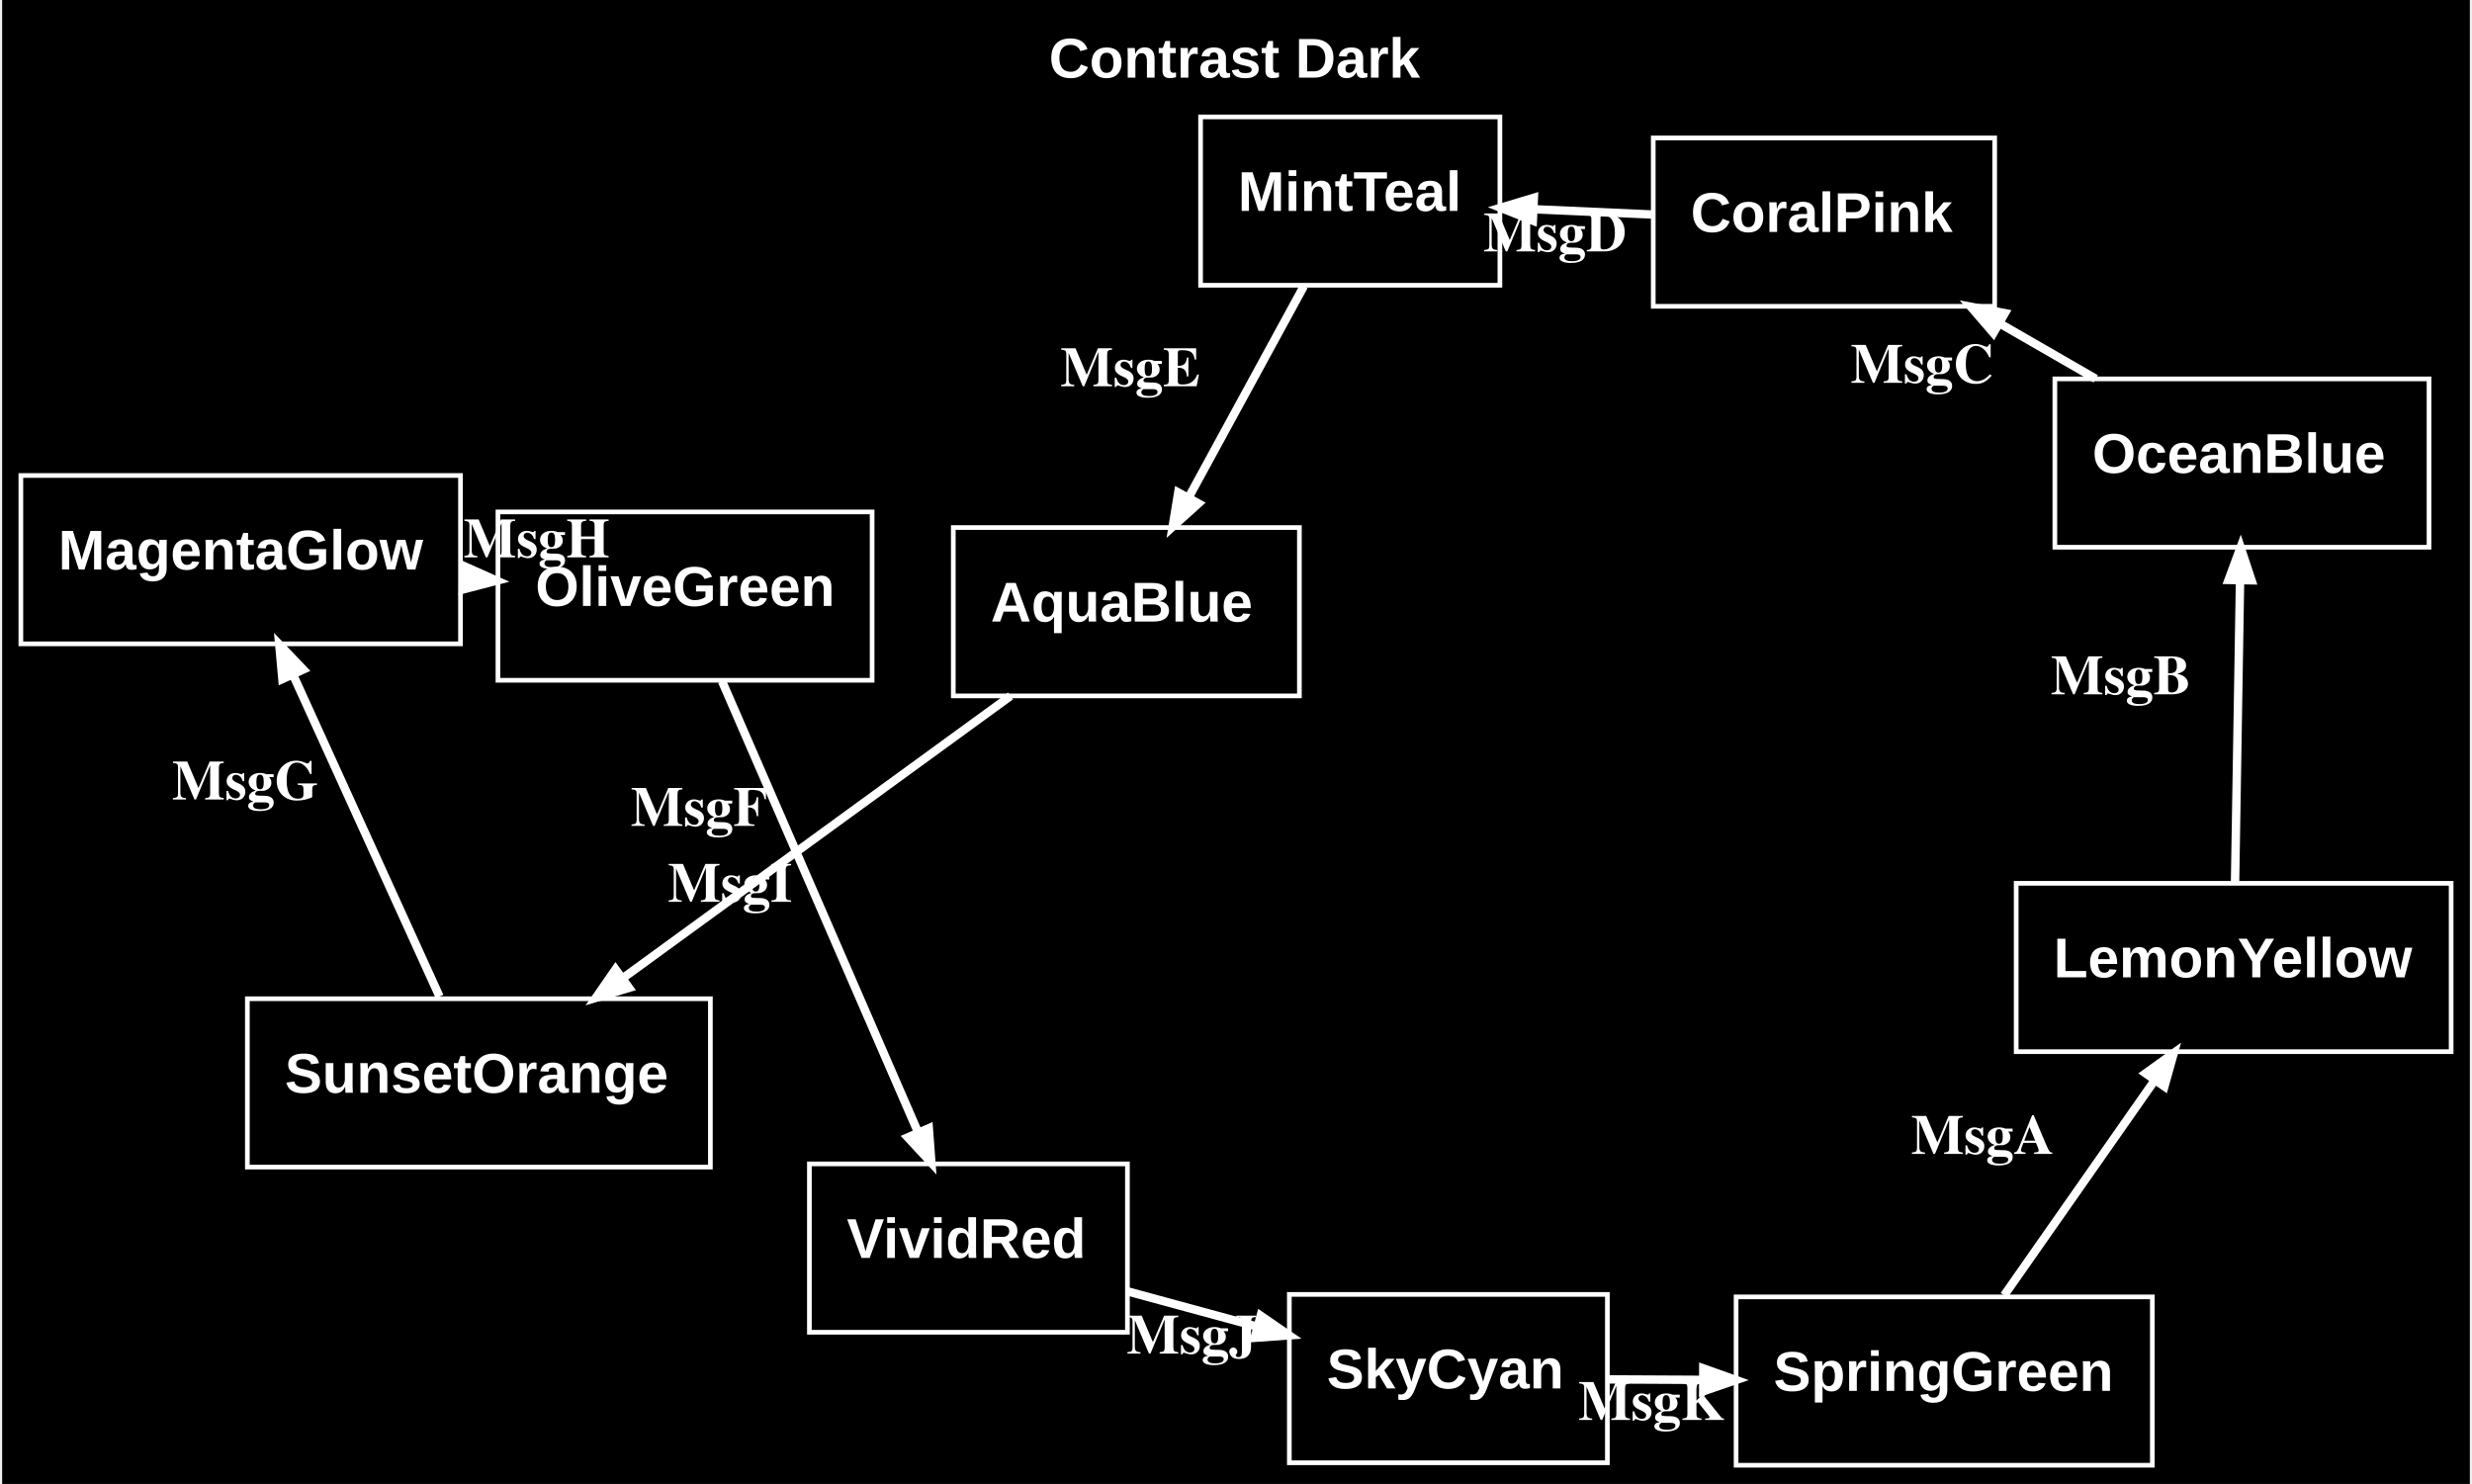
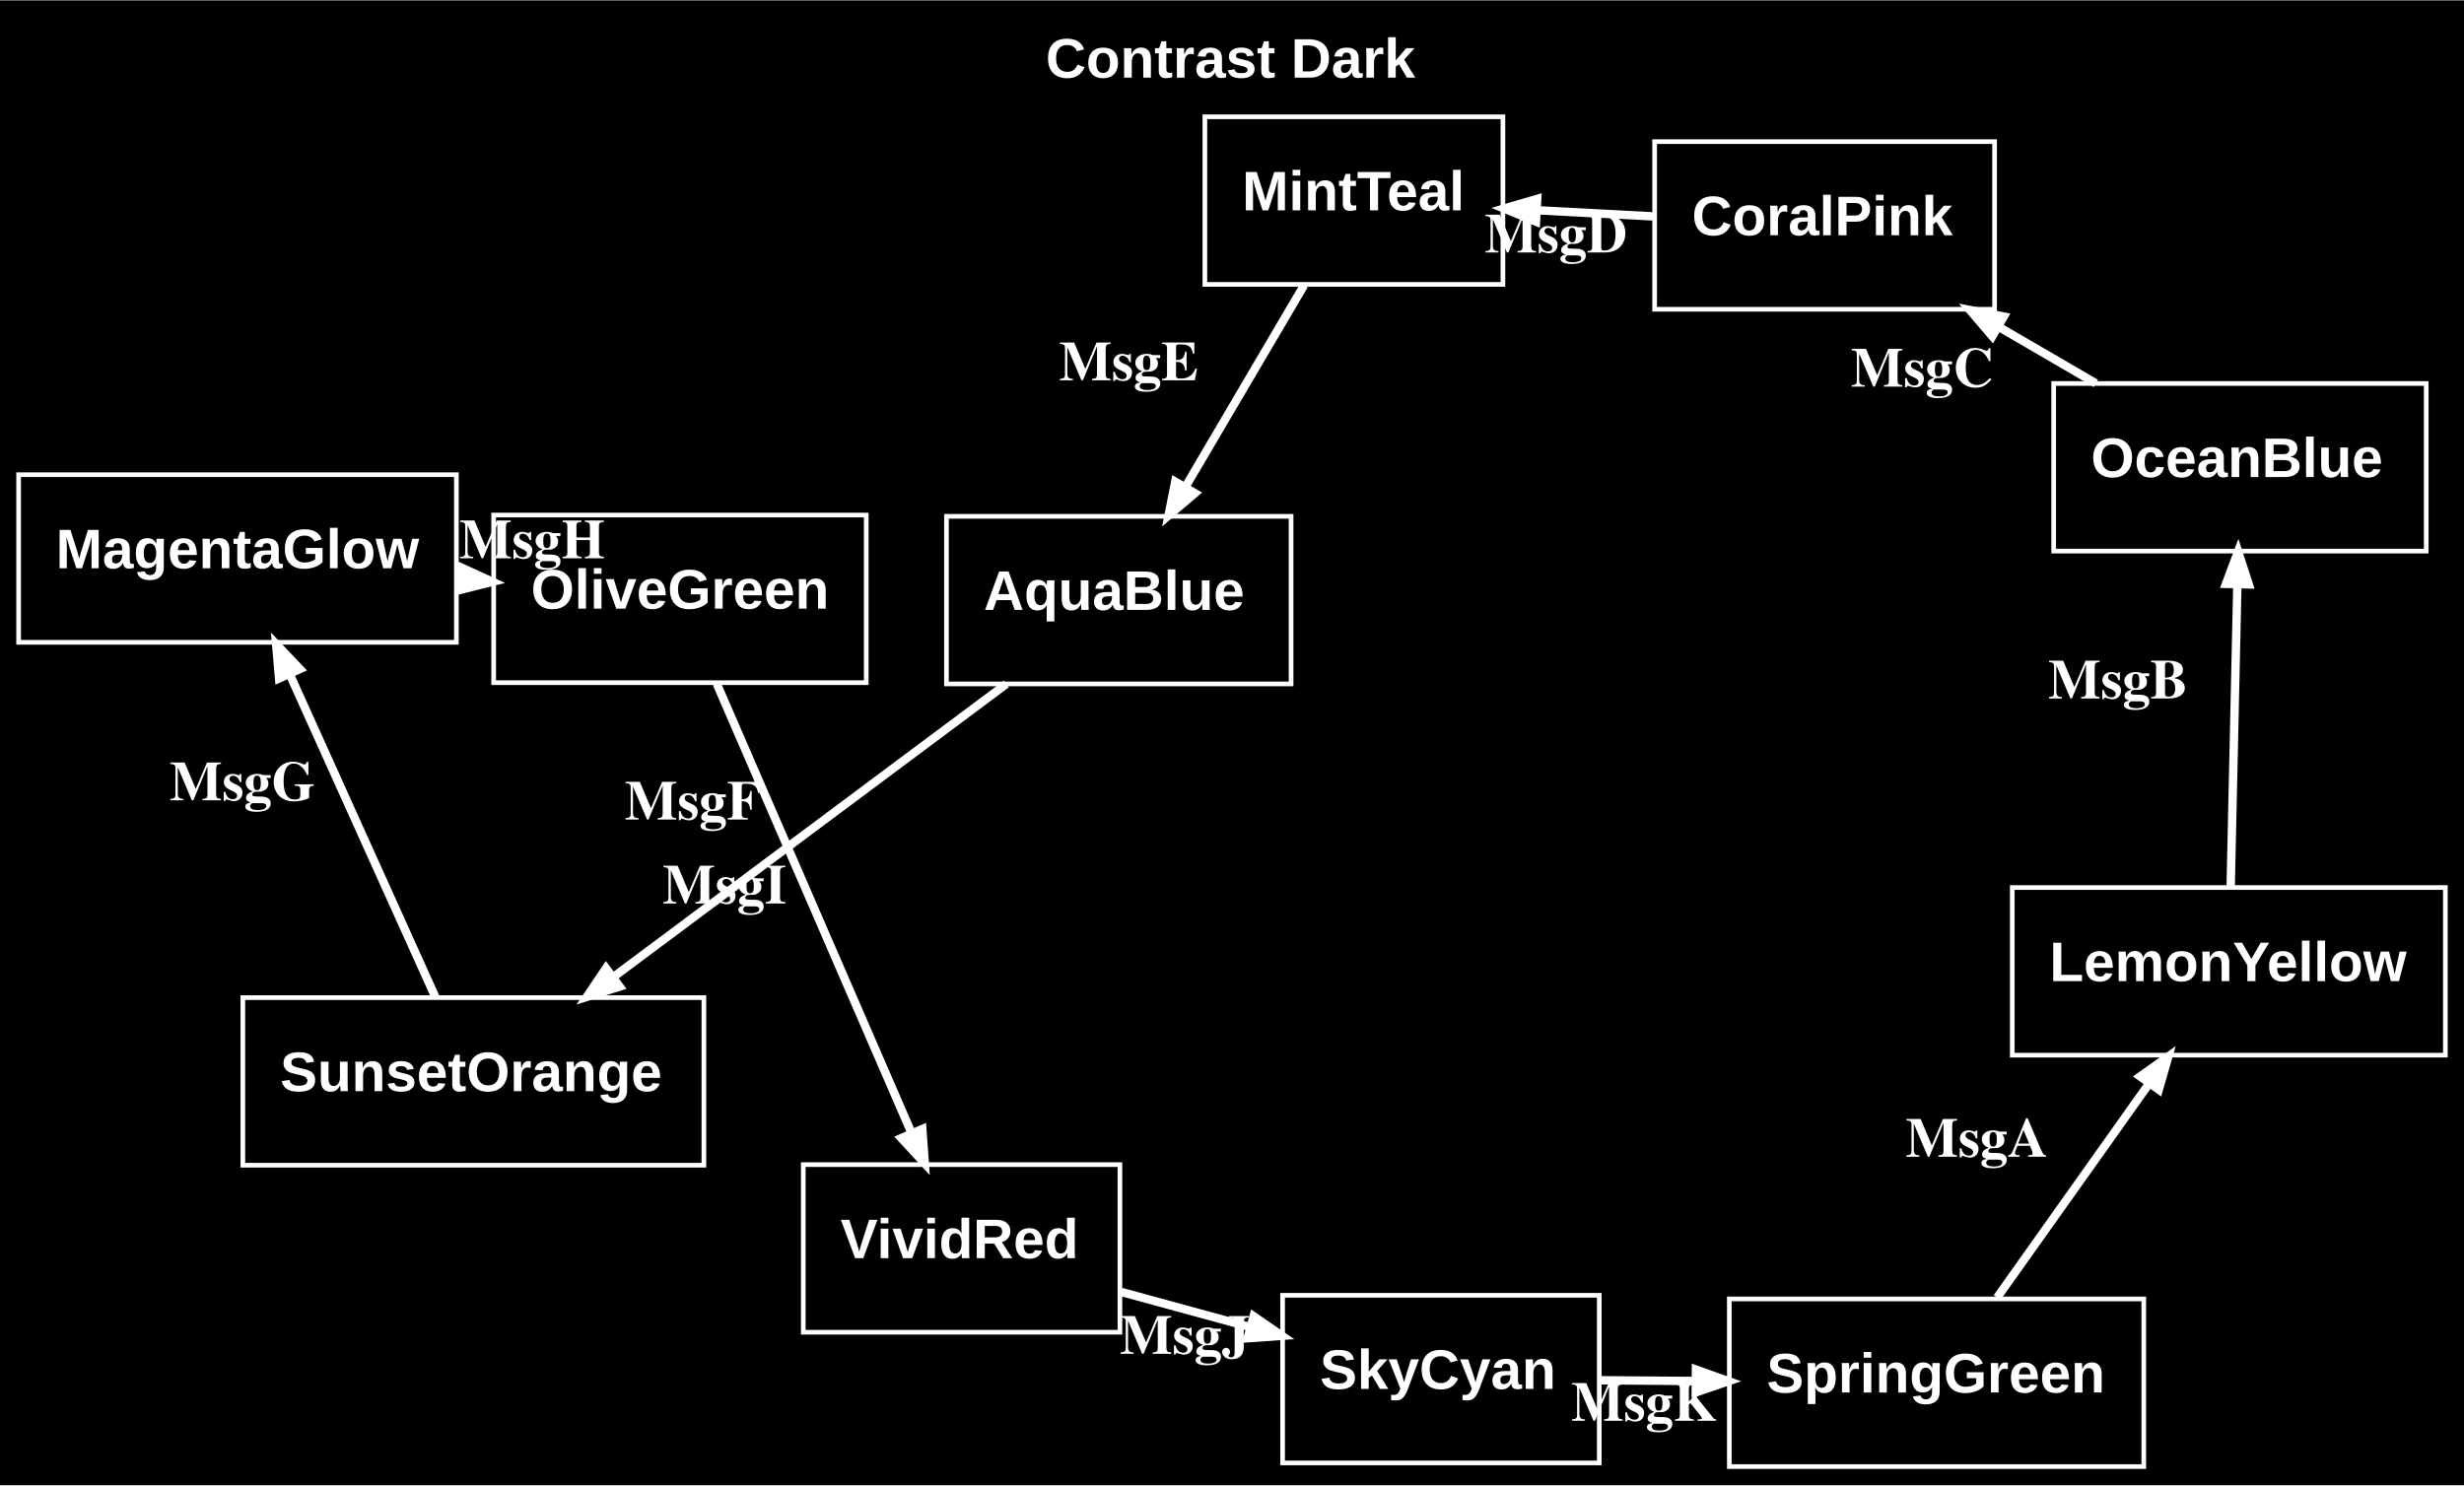
- <svg xmlns="http://www.w3.org/2000/svg" width="528pt" height="317pt" viewBox="0.00 0.00 527.63 317.33">
-   <g id="graph0" class="graph" transform="scale(1 1) rotate(0) translate(4 313.33)">
-     <polygon fill="#000000" stroke="transparent" points="-4,4 -4,-313.33 523.63,-313.33 523.63,4 -4,4" />
-     <text text-anchor="start" x="219.82" y="-296.73" font-family="Arial" font-weight="bold" font-size="12.00" fill="#ffffff">Contrast Dark</text>
+ <svg xmlns="http://www.w3.org/2000/svg" width="529pt" height="319pt" viewBox="0.00 0.00 529.11 318.90">
+   <g id="graph0" class="graph" transform="scale(1 1) rotate(0) translate(4 314.9)">
+     <polygon fill="#000000" stroke="transparent" points="-4,4 -4,-314.9 525.11,-314.9 525.11,4 -4,4" />
+     <text text-anchor="start" x="220.55" y="-298.3" font-family="Arial" font-weight="bold" font-size="12.00" fill="#ffffff">Contrast Dark</text>
    <g id="node1" class="node">
-       <polygon fill="#000000" stroke="#ffffff" points="455.74,-36 366.74,-36 366.74,0 455.74,0 455.74,-36" />
-       <text text-anchor="start" x="374.74" y="-15.9" font-family="Arial" font-weight="bold" font-size="12.00" fill="#ffffff">SpringGreen</text>
+       <polygon fill="#000000" stroke="#ffffff" points="456.35,-36 367.35,-36 367.35,0 456.35,0 456.35,-36" />
+       <text text-anchor="start" x="375.35" y="-15.9" font-family="Arial" font-weight="bold" font-size="12.00" fill="#ffffff">SpringGreen</text>
    </g>
    <g id="node2" class="node">
-       <polygon fill="#000000" stroke="#ffffff" points="519.63,-124.44 426.63,-124.44 426.63,-88.44 519.63,-88.44 519.63,-124.44" />
-       <text text-anchor="start" x="434.63" y="-104.34" font-family="Arial" font-weight="bold" font-size="12.00" fill="#ffffff">LemonYellow</text>
+       <polygon fill="#000000" stroke="#ffffff" points="521.11,-124.36 428.11,-124.36 428.11,-88.36 521.11,-88.36 521.11,-124.36" />
+       <text text-anchor="start" x="436.11" y="-104.26" font-family="Arial" font-weight="bold" font-size="12.00" fill="#ffffff">LemonYellow</text>
    </g>
    <g id="edge1" class="edge">
-       <path fill="none" stroke="#ffffff" stroke-width="1.8" d="M424.06,-36.33C433.36,-49.61 446.02,-67.7 456.15,-82.18" />
-       <polygon fill="#ffffff" stroke="#ffffff" stroke-width="1.8" points="454.3,-83.81 460.32,-88.14 458.32,-81 454.3,-83.81" />
-       <text text-anchor="start" x="404.16" y="-66.58" font-family="Times,serif" font-weight="bold" font-size="12.00" fill="#ffffff">MsgA</text>
+       <path fill="none" stroke="#ffffff" stroke-width="1.8" d="M424.86,-36.31C434.28,-49.58 447.12,-67.66 457.39,-82.12" />
+       <polygon fill="#ffffff" stroke="#ffffff" stroke-width="1.8" points="455.57,-83.79 461.62,-88.08 459.57,-80.95 455.57,-83.79" />
+       <text text-anchor="start" x="405.2" y="-66.54" font-family="Times,serif" font-weight="bold" font-size="12.00" fill="#ffffff">MsgA</text>
    </g>
    <g id="node3" class="node">
-       <polygon fill="#000000" stroke="#ffffff" points="514.9,-232.31 434.9,-232.31 434.9,-196.31 514.9,-196.31 514.9,-232.31" />
-       <text text-anchor="start" x="442.9" y="-212.21" font-family="Arial" font-weight="bold" font-size="12.00" fill="#ffffff">OceanBlue</text>
+       <polygon fill="#000000" stroke="#ffffff" points="517,-232.62 437,-232.62 437,-196.62 517,-196.62 517,-232.62" />
+       <text text-anchor="start" x="445" y="-212.52" font-family="Arial" font-weight="bold" font-size="12.00" fill="#ffffff">OceanBlue</text>
    </g>
    <g id="edge2" class="edge">
-       <path fill="none" stroke="#ffffff" stroke-width="1.8" d="M473.43,-124.74C473.72,-142.43 474.16,-169.39 474.49,-189.11" />
-       <polygon fill="#ffffff" stroke="#ffffff" stroke-width="1.8" points="472.04,-189.32 474.61,-196.28 476.94,-189.24 472.04,-189.32" />
-       <text text-anchor="start" x="434.02" y="-164.86" font-family="Times,serif" font-weight="bold" font-size="12.00" fill="#ffffff">MsgB</text>
+       <path fill="none" stroke="#ffffff" stroke-width="1.8" d="M475.01,-124.73C475.41,-142.49 476,-169.54 476.44,-189.33" />
+       <polygon fill="#ffffff" stroke="#ffffff" stroke-width="1.8" points="474,-189.58 476.6,-196.53 478.89,-189.47 474,-189.58" />
+       <text text-anchor="start" x="435.81" y="-164.97" font-family="Times,serif" font-weight="bold" font-size="12.00" fill="#ffffff">MsgB</text>
    </g>
    <g id="node4" class="node">
-       <polygon fill="#000000" stroke="#ffffff" points="422.03,-283.83 349.03,-283.83 349.03,-247.83 422.03,-247.83 422.03,-283.83" />
-       <text text-anchor="start" x="357.03" y="-263.73" font-family="Arial" font-weight="bold" font-size="12.00" fill="#ffffff">CoralPink</text>
+       <polygon fill="#000000" stroke="#ffffff" points="424.31,-284.56 351.31,-284.56 351.31,-248.56 424.31,-248.56 424.31,-284.56" />
+       <text text-anchor="start" x="359.31" y="-264.46" font-family="Arial" font-weight="bold" font-size="12.00" fill="#ffffff">CoralPink</text>
    </g>
    <g id="edge3" class="edge">
-       <path fill="none" stroke="#ffffff" stroke-width="1.8" d="M443.64,-232.33C437.02,-236.15 429.95,-240.22 423.12,-244.16" />
-       <polygon fill="#ffffff" stroke="#ffffff" stroke-width="1.8" points="421.76,-242.12 416.92,-247.73 424.21,-246.36 421.76,-242.12" />
-       <text text-anchor="start" x="391.22" y="-231.47" font-family="Times,serif" font-weight="bold" font-size="12.00" fill="#ffffff">MsgC</text>
+       <path fill="none" stroke="#ffffff" stroke-width="1.8" d="M446.06,-232.64C439.35,-236.54 432.2,-240.71 425.27,-244.74" />
+       <polygon fill="#ffffff" stroke="#ffffff" stroke-width="1.8" points="423.82,-242.76 419,-248.4 426.28,-246.99 423.82,-242.76" />
+       <text text-anchor="start" x="393.47" y="-231.95" font-family="Times,serif" font-weight="bold" font-size="12.00" fill="#ffffff">MsgC</text>
    </g>
    <g id="node5" class="node">
-       <polygon fill="#000000" stroke="#ffffff" points="316.24,-288.33 252.24,-288.33 252.24,-252.33 316.24,-252.33 316.24,-288.33" />
-       <text text-anchor="start" x="260.24" y="-268.23" font-family="Arial" font-weight="bold" font-size="12.00" fill="#ffffff">MintTeal</text>
+       <polygon fill="#000000" stroke="#ffffff" points="318.73,-289.9 254.73,-289.9 254.73,-253.9 318.73,-253.9 318.73,-289.9" />
+       <text text-anchor="start" x="262.73" y="-269.8" font-family="Arial" font-weight="bold" font-size="12.00" fill="#ffffff">MintTeal</text>
    </g>
    <g id="edge4" class="edge">
-       <path fill="none" stroke="#ffffff" stroke-width="1.8" d="M348.96,-267.45C340.72,-267.82 331.94,-268.21 323.6,-268.58" />
-       <polygon fill="#ffffff" stroke="#ffffff" stroke-width="1.8" points="323.28,-266.14 316.39,-268.9 323.5,-271.04 323.28,-266.14" />
-       <text text-anchor="start" x="312.72" y="-259.57" font-family="Times,serif" font-weight="bold" font-size="12.00" fill="#ffffff">MsgD</text>
+       <path fill="none" stroke="#ffffff" stroke-width="1.8" d="M351.03,-268.5C342.99,-268.93 334.45,-269.38 326.31,-269.81" />
+       <polygon fill="#ffffff" stroke="#ffffff" stroke-width="1.8" points="325.83,-267.38 318.97,-270.19 326.09,-272.27 325.83,-267.38" />
+       <text text-anchor="start" x="314.81" y="-260.76" font-family="Times,serif" font-weight="bold" font-size="12.00" fill="#ffffff">MsgD</text>
    </g>
    <g id="node6" class="node">
-       <polygon fill="#000000" stroke="#ffffff" points="273.37,-200.52 199.37,-200.52 199.37,-164.52 273.37,-164.52 273.37,-200.52" />
-       <text text-anchor="start" x="207.37" y="-180.42" font-family="Arial" font-weight="bold" font-size="12.00" fill="#ffffff">AquaBlue</text>
+       <polygon fill="#000000" stroke="#ffffff" points="273.24,-204.09 199.24,-204.09 199.24,-168.09 273.24,-168.09 273.24,-204.09" />
+       <text text-anchor="start" x="207.24" y="-183.99" font-family="Arial" font-weight="bold" font-size="12.00" fill="#ffffff">AquaBlue</text>
    </g>
    <g id="edge5" class="edge">
-       <path fill="none" stroke="#ffffff" stroke-width="1.8" d="M274.32,-252.13C267.2,-239.06 257.51,-221.3 249.71,-206.99" />
-       <polygon fill="#ffffff" stroke="#ffffff" stroke-width="1.8" points="251.78,-205.66 246.27,-200.69 247.47,-208.01 251.78,-205.66" />
-       <text text-anchor="start" x="222.26" y="-230.74" font-family="Times,serif" font-weight="bold" font-size="12.00" fill="#ffffff">MsgE</text>
+       <path fill="none" stroke="#ffffff" stroke-width="1.8" d="M276.02,-253.7C268.59,-241.07 258.61,-224.11 250.51,-210.34" />
+       <polygon fill="#ffffff" stroke="#ffffff" stroke-width="1.8" points="252.59,-209.05 246.93,-204.26 248.37,-211.53 252.59,-209.05" />
+       <text text-anchor="start" x="223.43" y="-233.31" font-family="Times,serif" font-weight="bold" font-size="12.00" fill="#ffffff">MsgE</text>
    </g>
    <g id="node7" class="node">
-       <polygon fill="#000000" stroke="#ffffff" points="147.43,-99.76 48.43,-99.76 48.43,-63.76 147.43,-63.76 147.43,-99.76" />
-       <text text-anchor="start" x="56.43" y="-79.66" font-family="Arial" font-weight="bold" font-size="12.00" fill="#ffffff">SunsetOrange</text>
+       <polygon fill="#000000" stroke="#ffffff" points="147.15,-100.72 48.15,-100.72 48.15,-64.72 147.15,-64.72 147.15,-100.72" />
+       <text text-anchor="start" x="56.15" y="-80.62" font-family="Arial" font-weight="bold" font-size="12.00" fill="#ffffff">SunsetOrange</text>
    </g>
    <g id="edge6" class="edge">
-       <path fill="none" stroke="#ffffff" stroke-width="1.8" d="M211.62,-164.51C188.43,-147.63 153.71,-122.35 128.74,-104.18" />
-       <polygon fill="#ffffff" stroke="#ffffff" stroke-width="1.8" points="130.03,-102.09 122.93,-99.95 127.15,-106.05 130.03,-102.09" />
-       <text text-anchor="start" x="130.4" y="-136.72" font-family="Times,serif" font-weight="bold" font-size="12.00" fill="#ffffff">MsgF</text>
+       <path fill="none" stroke="#ffffff" stroke-width="1.8" d="M212.1,-168.08C188.7,-150.63 153.12,-124.09 127.85,-105.24" />
+       <polygon fill="#ffffff" stroke="#ffffff" stroke-width="1.8" points="129.06,-103.09 121.98,-100.87 126.13,-107.02 129.06,-103.09" />
+       <text text-anchor="start" x="130.16" y="-138.96" font-family="Times,serif" font-weight="bold" font-size="12.00" fill="#ffffff">MsgF</text>
    </g>
    <g id="node8" class="node">
-       <polygon fill="#000000" stroke="#ffffff" points="94,-211.65 0,-211.65 0,-175.65 94,-175.65 94,-211.65" />
-       <text text-anchor="start" x="8" y="-191.55" font-family="Arial" font-weight="bold" font-size="12.00" fill="#ffffff">MagentaGlow</text>
+       <polygon fill="#000000" stroke="#ffffff" points="94,-213.03 0,-213.03 0,-177.03 94,-177.03 94,-213.03" />
+       <text text-anchor="start" x="8" y="-192.93" font-family="Arial" font-weight="bold" font-size="12.00" fill="#ffffff">MagentaGlow</text>
    </g>
    <g id="edge7" class="edge">
-       <path fill="none" stroke="#ffffff" stroke-width="1.8" d="M89.52,-100.23C80.95,-119.05 67.62,-148.34 58.17,-169.1" />
-       <polygon fill="#ffffff" stroke="#ffffff" stroke-width="1.8" points="55.92,-168.13 55.25,-175.52 60.38,-170.16 55.92,-168.13" />
-       <text text-anchor="start" x="32.34" y="-142.37" font-family="Times,serif" font-weight="bold" font-size="12.00" fill="#ffffff">MsgG</text>
+       <path fill="none" stroke="#ffffff" stroke-width="1.8" d="M89.52,-100.77C81.04,-119.57 67.69,-149.16 58.22,-170.16" />
+       <polygon fill="#ffffff" stroke="#ffffff" stroke-width="1.8" points="55.93,-169.27 55.29,-176.66 60.4,-171.29 55.93,-169.27" />
+       <text text-anchor="start" x="32.41" y="-143.1" font-family="Times,serif" font-weight="bold" font-size="12.00" fill="#ffffff">MsgG</text>
    </g>
    <g id="node9" class="node">
-       <polygon fill="#000000" stroke="#ffffff" points="182.01,-203.86 102.01,-203.86 102.01,-167.86 182.01,-167.86 182.01,-203.86" />
-       <text text-anchor="start" x="110.01" y="-183.76" font-family="Arial" font-weight="bold" font-size="12.00" fill="#ffffff">OliveGreen</text>
+       <polygon fill="#000000" stroke="#ffffff" points="182.01,-204.36 102.01,-204.36 102.01,-168.36 182.01,-168.36 182.01,-204.36" />
+       <text text-anchor="start" x="110.01" y="-184.26" font-family="Arial" font-weight="bold" font-size="12.00" fill="#ffffff">OliveGreen</text>
    </g>
    <g id="edge8" class="edge">
-       <path fill="none" stroke="#ffffff" stroke-width="1.8" d="M94.23,-189.78C94.38,-189.77 94.54,-189.75 94.7,-189.74" />
-       <polygon fill="#ffffff" stroke="#ffffff" stroke-width="1.8" points="94.97,-192.18 101.75,-189.16 94.57,-187.29 94.97,-192.18" />
-       <text text-anchor="start" x="94.64" y="-194.14" font-family="Times,serif" font-weight="bold" font-size="12.00" fill="#ffffff">MsgH</text>
+       <path fill="none" stroke="#ffffff" stroke-width="1.8" d="M94.23,-190.72C94.38,-190.71 94.54,-190.69 94.7,-190.68" />
+       <polygon fill="#ffffff" stroke="#ffffff" stroke-width="1.8" points="95,-193.11 101.75,-190.03 94.55,-188.23 95,-193.11" />
+       <text text-anchor="start" x="94.64" y="-195.08" font-family="Times,serif" font-weight="bold" font-size="12.00" fill="#ffffff">MsgH</text>
    </g>
    <g id="node10" class="node">
-       <polygon fill="#000000" stroke="#ffffff" points="236.6,-64.44 168.6,-64.44 168.6,-28.44 236.6,-28.44 236.6,-64.44" />
-       <text text-anchor="start" x="176.6" y="-44.34" font-family="Arial" font-weight="bold" font-size="12.00" fill="#ffffff">VividRed</text>
+       <polygon fill="#000000" stroke="#ffffff" points="236.49,-64.85 168.49,-64.85 168.49,-28.85 236.49,-28.85 236.49,-64.85" />
+       <text text-anchor="start" x="176.49" y="-44.75" font-family="Arial" font-weight="bold" font-size="12.00" fill="#ffffff">VividRed</text>
    </g>
    <g id="edge9" class="edge">
-       <path fill="none" stroke="#ffffff" stroke-width="1.8" d="M149.93,-167.63C160.64,-143 179.76,-98.99 191.78,-71.33" />
-       <polygon fill="#ffffff" stroke="#ffffff" stroke-width="1.8" points="194.13,-72.06 194.68,-64.67 189.64,-70.11 194.13,-72.06" />
-       <text text-anchor="start" x="138.33" y="-120.49" font-family="Times,serif" font-weight="bold" font-size="12.00" fill="#ffffff">MsgI</text>
+       <path fill="none" stroke="#ffffff" stroke-width="1.8" d="M149.92,-168.12C160.6,-143.47 179.69,-99.44 191.69,-71.76" />
+       <polygon fill="#ffffff" stroke="#ffffff" stroke-width="1.8" points="194.05,-72.49 194.58,-65.09 189.55,-70.54 194.05,-72.49" />
+       <text text-anchor="start" x="138.28" y="-120.94" font-family="Times,serif" font-weight="bold" font-size="12.00" fill="#ffffff">MsgI</text>
    </g>
    <g id="node11" class="node">
-       <polygon fill="#000000" stroke="#ffffff" points="339.22,-36.53 271.22,-36.53 271.22,-0.53 339.22,-0.53 339.22,-36.53" />
-       <text text-anchor="start" x="279.22" y="-16.43" font-family="Arial" font-weight="bold" font-size="12.00" fill="#ffffff">SkyCyan</text>
+       <polygon fill="#000000" stroke="#ffffff" points="339.42,-36.78 271.42,-36.78 271.42,-0.78 339.42,-0.78 339.42,-36.78" />
+       <text text-anchor="start" x="279.42" y="-16.68" font-family="Arial" font-weight="bold" font-size="12.00" fill="#ffffff">SkyCyan</text>
    </g>
    <g id="edge10" class="edge">
-       <path fill="none" stroke="#ffffff" stroke-width="1.8" d="M236.77,-37.14C245.6,-34.74 255.19,-32.13 264.32,-29.65" />
-       <polygon fill="#ffffff" stroke="#ffffff" stroke-width="1.8" points="265.09,-31.98 271.2,-27.78 263.8,-27.25 265.09,-31.98" />
-       <text text-anchor="start" x="236.42" y="-23.88" font-family="Times,serif" font-weight="bold" font-size="12.00" fill="#ffffff">MsgJ</text>
+       <path fill="none" stroke="#ffffff" stroke-width="1.8" d="M236.77,-37.5C245.62,-35.09 255.24,-32.46 264.4,-29.96" />
+       <polygon fill="#ffffff" stroke="#ffffff" stroke-width="1.8" points="265.19,-32.29 271.3,-28.08 263.9,-27.56 265.19,-32.29" />
+       <text text-anchor="start" x="236.47" y="-24.21" font-family="Times,serif" font-weight="bold" font-size="12.00" fill="#ffffff">MsgJ</text>
    </g>
    <g id="edge11" class="edge">
-       <path fill="none" stroke="#ffffff" stroke-width="1.8" d="M339.35,-18.36C345.75,-18.33 352.57,-18.29 359.37,-18.26" />
-       <polygon fill="#ffffff" stroke="#ffffff" stroke-width="1.8" points="359.73,-20.71 366.72,-18.22 359.71,-15.81 359.73,-20.71" />
-       <text text-anchor="start" x="333" y="-9.69" font-family="Times,serif" font-weight="bold" font-size="12.00" fill="#ffffff">MsgK</text>
+       <path fill="none" stroke="#ffffff" stroke-width="1.8" d="M339.68,-18.53C346.11,-18.48 352.96,-18.43 359.79,-18.38" />
+       <polygon fill="#ffffff" stroke="#ffffff" stroke-width="1.8" points="360.18,-20.83 367.16,-18.33 360.14,-15.93 360.18,-20.83" />
+       <text text-anchor="start" x="333.39" y="-9.83" font-family="Times,serif" font-weight="bold" font-size="12.00" fill="#ffffff">MsgK</text>
    </g>
  </g>
</svg>
